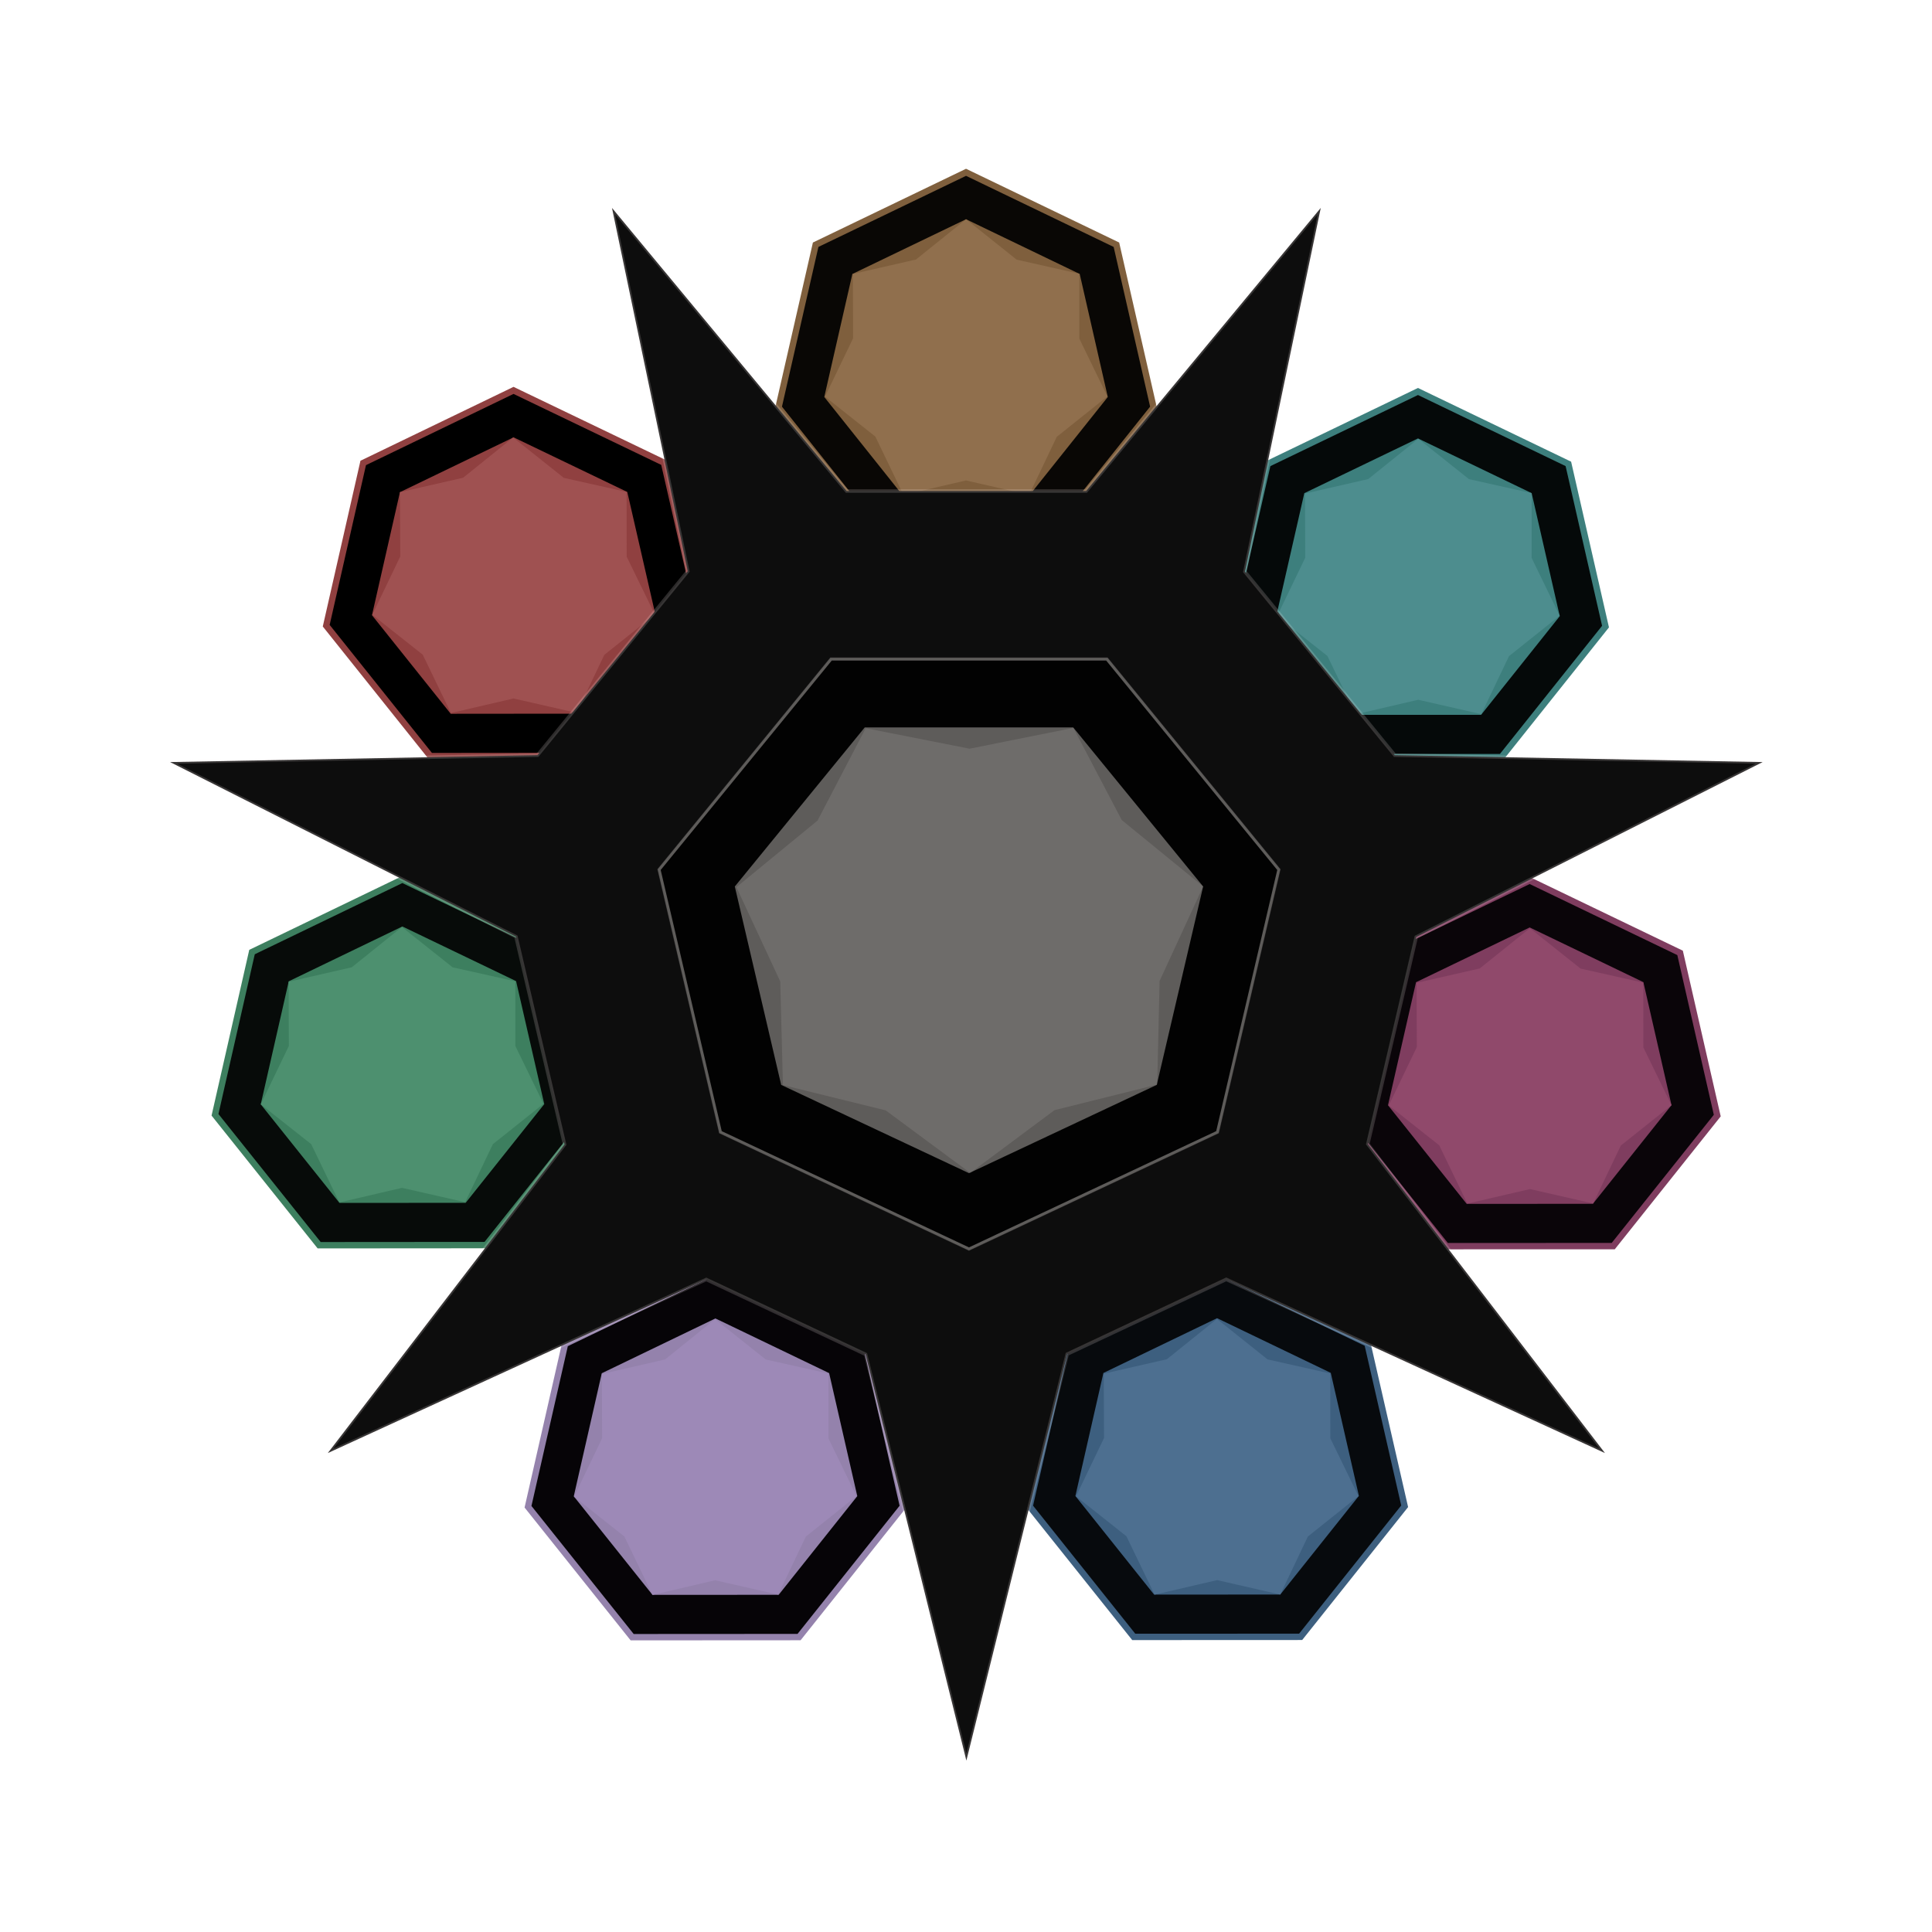
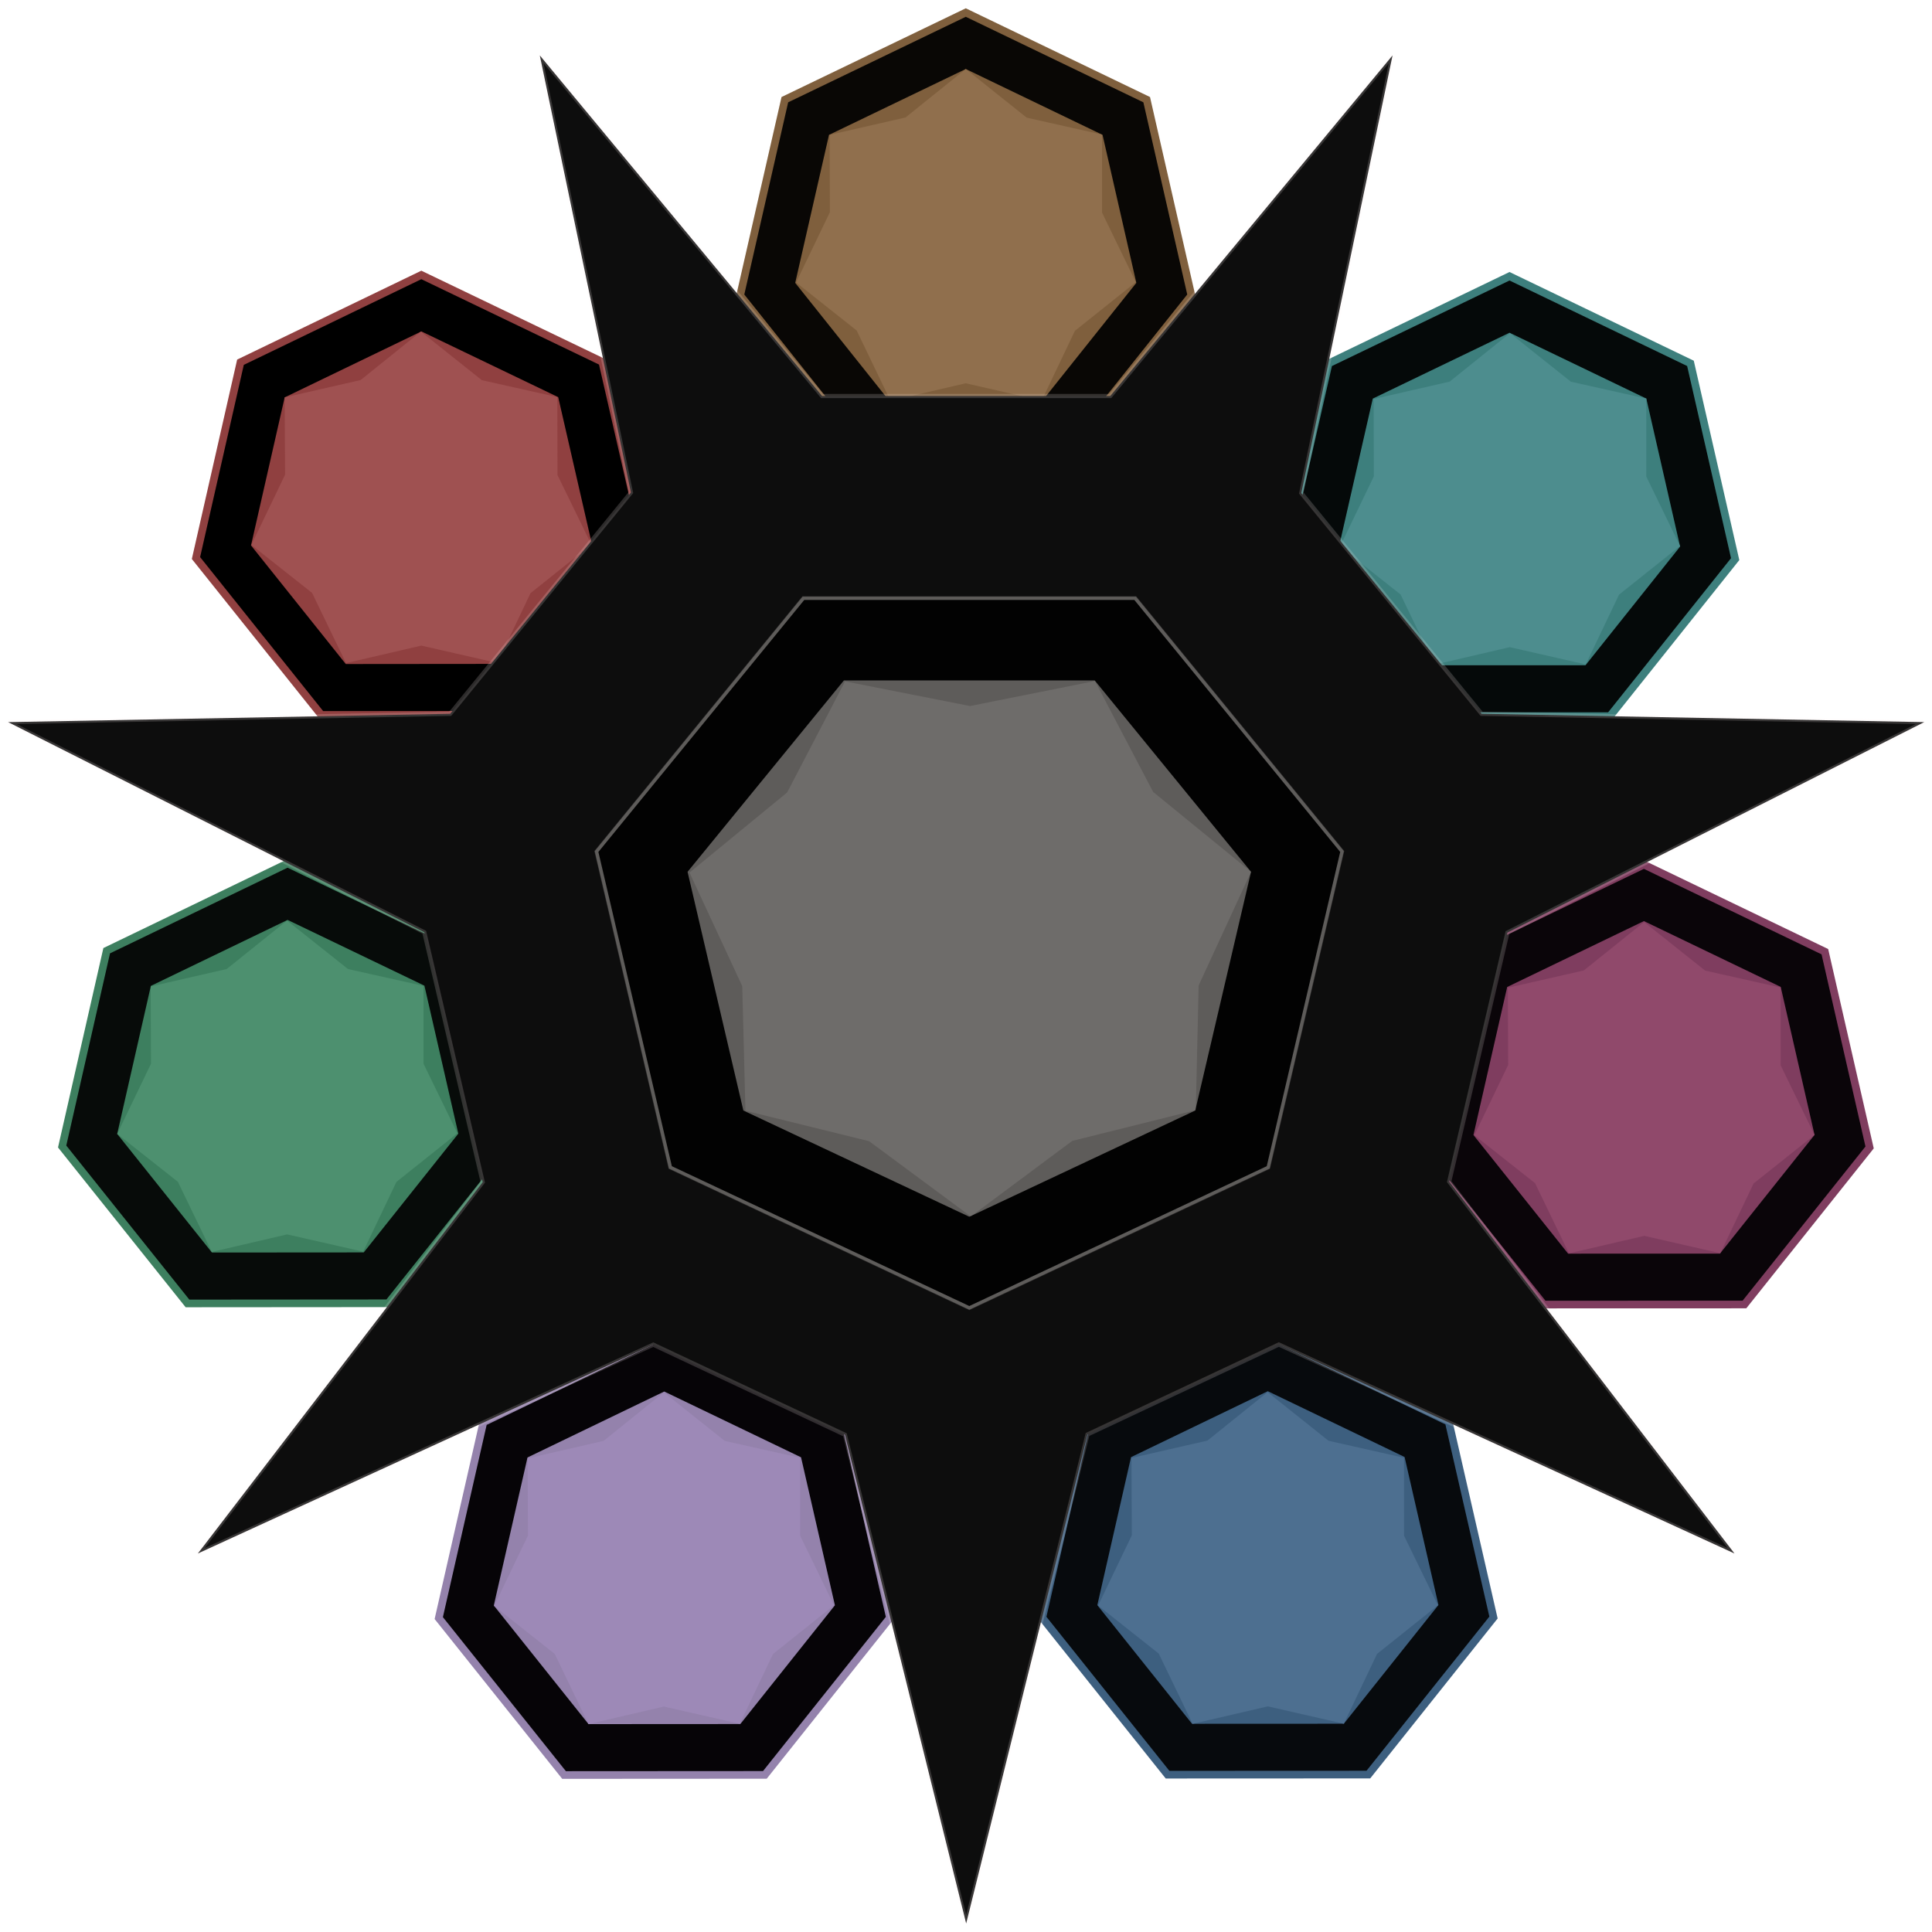
- <svg xmlns="http://www.w3.org/2000/svg" width="1300" height="1300" viewBox="0 0 343.958 343.958" version="1.1" id="svg44547">
+ <svg xmlns="http://www.w3.org/2000/svg" width="1300" height="1300" viewBox="29.08 28.82 285.88 285.88" version="1.1" id="svg44547">
  <defs id="defs44544" />
  <g id="layer1" transform="translate(224.5241,-46.04791)">
    <g id="g45170" transform="translate(22.65254,284.4153)">
      <g id="g47482">
        <path style="fill:#070a0d;fill-opacity:1;stroke:#3d5f7f;stroke-width:2.787;stroke-dasharray:none;stroke-dashoffset:0;stroke-opacity:1;paint-order:normal" id="path37818" d="m -2372.251,406.591 65.881,31.727 16.271,71.289 -45.591,57.169 -73.123,0 -45.591,-57.169 16.271,-71.289 z" transform="matrix(-0.3660439,0.1764799,-0.1764799,-0.3660439,-812.211,620.5251)" />
        <path style="fill:#3d5f7f;fill-opacity:1;stroke:none;stroke-width:0.265;stroke-dasharray:none;stroke-dashoffset:0;stroke-opacity:1;paint-order:normal" id="path37820" d="m -2372.251,406.591 65.881,31.727 16.271,71.289 -45.591,57.169 -73.123,0 -45.591,-57.169 16.271,-71.289 z" transform="matrix(-0.2767177,0.1334133,-0.1334133,-0.2767177,-621.4464,474.5138)" />
        <path style="fill:#4d6f90;fill-opacity:1;stroke:none;stroke-width:0.265;stroke-dasharray:none;stroke-dashoffset:0;stroke-opacity:1;paint-order:normal" id="path37822" d="m -2372.251,430.071 32.764,-7.653 14.759,30.539 26.412,20.845 -14.674,30.58 0.17,33.646 -33.058,7.594 -26.199,21.111 -26.548,-21.111 -32.84,-7.321 -0.047,-33.919 -14.752,-30.24 26.489,-21.185 14.445,-30.388 z" transform="matrix(-0.3398802,-5.155935e-4,1.4284337e-4,-0.3401893,-836.8316,188.0266)" />
      </g>
      <g id="g1702">
        <path style="fill:#060407;fill-opacity:1;stroke:#9482ac;stroke-width:2.787;stroke-dasharray:none;stroke-dashoffset:0;stroke-opacity:1;paint-order:normal" id="path37824" d="m -2372.251,406.591 65.881,31.727 16.271,71.289 -45.591,57.169 -73.123,0 -45.591,-57.169 16.271,-71.289 z" transform="matrix(-0.3662285,-0.1760965,0.1760965,-0.3662285,-1075.018,-215.7368)" />
        <path style="fill:#9482ac;fill-opacity:1;stroke:none;stroke-width:0.265;stroke-dasharray:none;stroke-dashoffset:0;stroke-opacity:1;paint-order:normal" id="path37826" d="m -2372.251,406.591 65.881,31.727 16.271,71.289 -45.591,57.169 -73.123,0 -45.591,-57.169 16.271,-71.289 z" transform="matrix(-0.2768573,-0.1331234,0.1331234,-0.2768573,-841.9131,-157.6624)" />
        <path style="fill:#9d89b7;fill-opacity:1;stroke:none;stroke-width:0.265;stroke-dasharray:none;stroke-dashoffset:0;stroke-opacity:1;paint-order:normal" id="path37828" d="m -2372.251,430.071 32.764,-7.653 14.759,30.539 26.412,20.845 -14.674,30.58 0.17,33.646 -33.058,7.594 -26.199,21.111 -26.548,-21.111 -32.84,-7.321 -0.047,-33.919 -14.752,-30.24 26.489,-21.185 14.445,-30.388 z" transform="matrix(-0.2115486,-0.2660189,0.266028,-0.2120327,-752.2709,-504.6927)" />
      </g>
      <g id="g1687">
        <path style="fill:#090705;fill-opacity:1;stroke:#7f5f3d;stroke-width:2.787;stroke-dasharray:none;stroke-dashoffset:0;stroke-opacity:1;paint-order:normal" id="path37830" d="m -2372.251,406.591 65.881,31.727 16.271,71.289 -45.591,57.169 -73.123,0 -45.591,-57.169 16.271,-71.289 z" transform="matrix(0.406366,0,0,0.406366,888.8116,-372.9167)" />
        <path style="fill:#7f5f3d;fill-opacity:1;stroke:none;stroke-width:0.265;stroke-dasharray:none;stroke-dashoffset:0;stroke-opacity:1;paint-order:normal" id="path37832" d="m -2372.251,406.591 65.881,31.727 16.271,71.289 -45.591,57.169 -73.123,0 -45.591,-57.169 16.271,-71.289 z" transform="matrix(0.3071999,0,0,0.3071999,653.5648,-324.2404)" />
        <path style="fill:#906f4d;fill-opacity:1;stroke:none;stroke-width:0.265;stroke-dasharray:none;stroke-dashoffset:0;stroke-opacity:1;paint-order:normal" id="path37834" d="m -2372.251,430.071 32.764,-7.653 14.759,30.539 26.412,20.845 -14.674,30.58 0.17,33.646 -33.058,7.594 -26.199,21.111 -26.548,-21.111 -32.84,-7.321 -0.047,-33.919 -14.752,-30.24 26.489,-21.185 14.445,-30.388 z" transform="matrix(0.3059314,0.1480703,-0.1478688,0.3063716,723.1603,27.35912)" />
      </g>
      <g id="g1682" transform="translate(0,0.2796288)">
        <path style="fill:#050909;fill-opacity:1;stroke:#3d7f7d;stroke-width:2.787;stroke-dasharray:none;stroke-dashoffset:0;stroke-opacity:1;paint-order:normal" id="path37836" d="m -2372.251,406.591 65.881,31.727 16.271,71.289 -45.591,57.169 -73.123,0 -45.591,-57.169 16.271,-71.289 z" transform="matrix(0.2534126,0.3176718,-0.3176718,0.2534126,762.3627,494.5004)" />
        <path style="fill:#3d7f7d;fill-opacity:1;stroke:none;stroke-width:0.265;stroke-dasharray:none;stroke-dashoffset:0;stroke-opacity:1;paint-order:normal" id="path37838" d="m -2372.251,406.591 65.881,31.727 16.271,71.289 -45.591,57.169 -73.123,0 -45.591,-57.169 16.271,-71.289 z" transform="matrix(0.1915719,0.2401499,-0.2401499,0.1915719,577.6091,340.9539)" />
        <path style="fill:#4d8d8e;fill-opacity:1;stroke:none;stroke-width:0.265;stroke-dasharray:none;stroke-dashoffset:0;stroke-opacity:1;paint-order:normal" id="path37840" d="m -2372.251,430.071 32.764,-7.653 14.759,30.539 26.412,20.845 -14.674,30.58 0.17,33.646 -33.058,7.594 -26.199,21.111 -26.548,-21.111 -32.84,-7.321 -0.047,-33.919 -14.752,-30.24 26.489,-21.185 14.445,-30.388 z" transform="matrix(0.07502862,0.3314959,-0.3317144,0.07546073,346.1506,614.6191)" />
      </g>
      <g id="g1717" transform="translate(0,0.2796288)">
        <path style="fill:#0a0509;fill-opacity:1;stroke:#7f3d5f;stroke-width:2.787;stroke-dasharray:none;stroke-dashoffset:0;stroke-opacity:1;paint-order:normal" id="path37842" d="m -2372.251,406.591 65.881,31.727 16.271,71.289 -45.591,57.169 -73.123,0 -45.591,-57.169 16.271,-71.289 z" transform="matrix(-0.09030639,0.3962046,-0.3962046,-0.09030639,5.415204,936.5775)" />
        <path style="fill:#7f3d5f;fill-opacity:1;stroke:none;stroke-width:0.265;stroke-dasharray:none;stroke-dashoffset:0;stroke-opacity:1;paint-order:normal" id="path37844" d="m -2372.251,406.591 65.881,31.727 16.271,71.289 -45.591,57.169 -73.123,0 -45.591,-57.169 16.271,-71.289 z" transform="matrix(-0.0682688,0.2995182,-0.2995182,-0.0682688,10.23479,696.3959)" />
        <path style="fill:#90496b;fill-opacity:1;stroke:none;stroke-width:0.265;stroke-dasharray:none;stroke-dashoffset:0;stroke-opacity:1;paint-order:normal" id="path37846" d="m -2372.251,430.071 32.764,-7.653 14.759,30.539 26.412,20.845 -14.674,30.58 0.17,33.646 -33.058,7.594 -26.199,21.111 -26.548,-21.111 -32.84,-7.321 -0.047,-33.919 -14.752,-30.24 26.489,-21.185 14.445,-30.388 z" transform="matrix(-0.2123547,0.2653758,-0.2658499,-0.212256,-348.0389,686.1155)" />
      </g>
      <g id="g1697">
        <path style="fill:#070b09;fill-opacity:1;stroke:#3d7f5f;stroke-width:2.787;stroke-dasharray:none;stroke-dashoffset:0;stroke-opacity:1;paint-order:normal" id="path37848" d="m -2372.251,406.591 65.881,31.727 16.271,71.289 -45.591,57.169 -73.123,0 -45.591,-57.169 16.271,-71.289 z" transform="matrix(-0.09072125,-0.3961098,0.3961098,-0.09072125,-585.1681,-942.6818)" />
        <path style="fill:#3d7f5f;fill-opacity:1;stroke:none;stroke-width:0.265;stroke-dasharray:none;stroke-dashoffset:0;stroke-opacity:1;paint-order:normal" id="path37850" d="m -2372.251,406.591 65.881,31.727 16.271,71.289 -45.591,57.169 -73.123,0 -45.591,-57.169 16.271,-71.289 z" transform="matrix(-0.06858242,-0.2994465,0.2994465,-0.06858242,-485.2015,-724.2394)" />
        <path style="fill:#4d906f;fill-opacity:1;stroke:none;stroke-width:0.265;stroke-dasharray:none;stroke-dashoffset:0;stroke-opacity:1;paint-order:normal" id="path37852" d="m -2372.251,430.071 32.764,-7.653 14.759,30.539 26.412,20.845 -14.674,30.58 0.17,33.646 -33.058,7.594 -26.199,21.111 -26.548,-21.111 -32.84,-7.321 -0.047,-33.919 -14.752,-30.24 26.489,-21.185 14.445,-30.388 z" transform="matrix(0.07603401,-0.3312667,0.3316509,0.07573928,-158.0131,-870.573)" />
      </g>
      <g id="g1692">
        <path style="fill:#000000;fill-opacity:1;stroke:#904040;stroke-width:2.787;stroke-dasharray:none;stroke-dashoffset:0;stroke-opacity:1;paint-order:normal" id="path37854" d="m -2372.251,406.591 65.881,31.727 16.271,71.289 -45.591,57.169 -73.123,0 -45.591,-57.169 16.271,-71.289 z" transform="matrix(0.2530797,-0.317937,0.317937,0.2530797,288.5861,-1013.075)" />
        <path style="display:inline;fill:#904040;fill-opacity:1;stroke:none;stroke-width:0.265;stroke-dasharray:none;stroke-dashoffset:0;stroke-opacity:1;paint-order:normal" id="path37856" d="m -2372.251,406.591 65.881,31.727 16.271,71.289 -45.591,57.169 -73.123,0 -45.591,-57.169 16.271,-71.289 z" transform="matrix(0.1913204,-0.2403504,0.2403504,0.1913204,180.1612,-798.7053)" />
        <path style="fill:#9f5151;fill-opacity:1;stroke:none;stroke-width:0.265;stroke-dasharray:none;stroke-dashoffset:0;stroke-opacity:1;paint-order:normal" id="path37858" d="m -2372.251,430.071 32.764,-7.653 14.759,30.539 26.412,20.845 -14.674,30.58 0.17,33.646 -33.058,7.594 -26.199,21.111 -26.548,-21.111 -32.84,-7.321 -0.047,-33.919 -14.752,-30.24 26.489,-21.185 14.445,-30.388 z" transform="matrix(0.3063792,-0.1471415,0.1476115,0.3064957,498.5926,-634.1844)" />
      </g>
      <path id="path37860" style="fill:#0d0d0d;fill-opacity:1;stroke:#fbf1f1;stroke-width:0.621;stroke-dasharray:none;stroke-opacity:0.175" d="m -138.221,-201.346 13.486,64.674 -26.749,32.747 -65.409,1.231 61.58,31.096 8.645,36.979 -42.148,54.941 67.379,-30.9 28.363,13.335 17.943,72.312 17.954,-72.356 28.31,-13.31 67.421,30.919 -42.211,-55.024 8.615,-36.849 61.674,-31.144 -65.494,-1.232 -26.682,-32.665 13.503,-64.755 -41.766,50.398 h -42.648 z m 39.01,80.338 h 49.086 l 30.604,37.467 -10.923,46.721 -44.225,20.793 -44.225,-20.793 -10.922,-46.721 z" />
      <g id="g1836" transform="translate(0.06649747,0.03468858)">
        <path style="fill:#020202;fill-opacity:1;stroke:#5e5c5a;stroke-width:0.726;stroke-dasharray:none;stroke-dashoffset:0;stroke-opacity:1;paint-order:normal" id="path1830" d="m -2372.251,406.591 65.881,31.727 16.271,71.289 -45.591,57.169 -73.123,0 -45.591,-57.169 16.271,-71.289 z" transform="matrix(0.671281,0,0,-0.6553703,1517.712,250.4057)" />
        <path style="fill:#5e5c5a;fill-opacity:1;stroke:none;stroke-width:1.92;stroke-dasharray:none;stroke-dashoffset:0;stroke-opacity:1;paint-order:normal" id="path1832" d="m -2372.251,406.591 65.881,31.727 16.271,71.289 -45.591,57.169 -73.123,0 -45.591,-57.169 16.271,-71.289 z" transform="matrix(0.5074673,0,0,-0.4954394,1129.105,171.9026)" />
        <path style="fill:#ddd9d4;fill-opacity:0.133;stroke:none;stroke-width:1.735;stroke-dasharray:none;stroke-dashoffset:0;stroke-opacity:1;paint-order:normal" id="path1834" d="m -2372.251,429.154 32.941,-6.7 15.3,29.931 25.776,21.577 -13.862,30.624 -0.798,33.605 -32.585,8.256 -26.772,20.329 -26.772,-20.329 -32.585,-8.256 -0.798,-33.605 -13.862,-30.624 25.776,-21.577 15.3,-29.931 z" transform="matrix(0.5053718,-0.2388018,-0.2442663,-0.4941037,1244.191,-395.2125)" />
      </g>
    </g>
  </g>
</svg>
